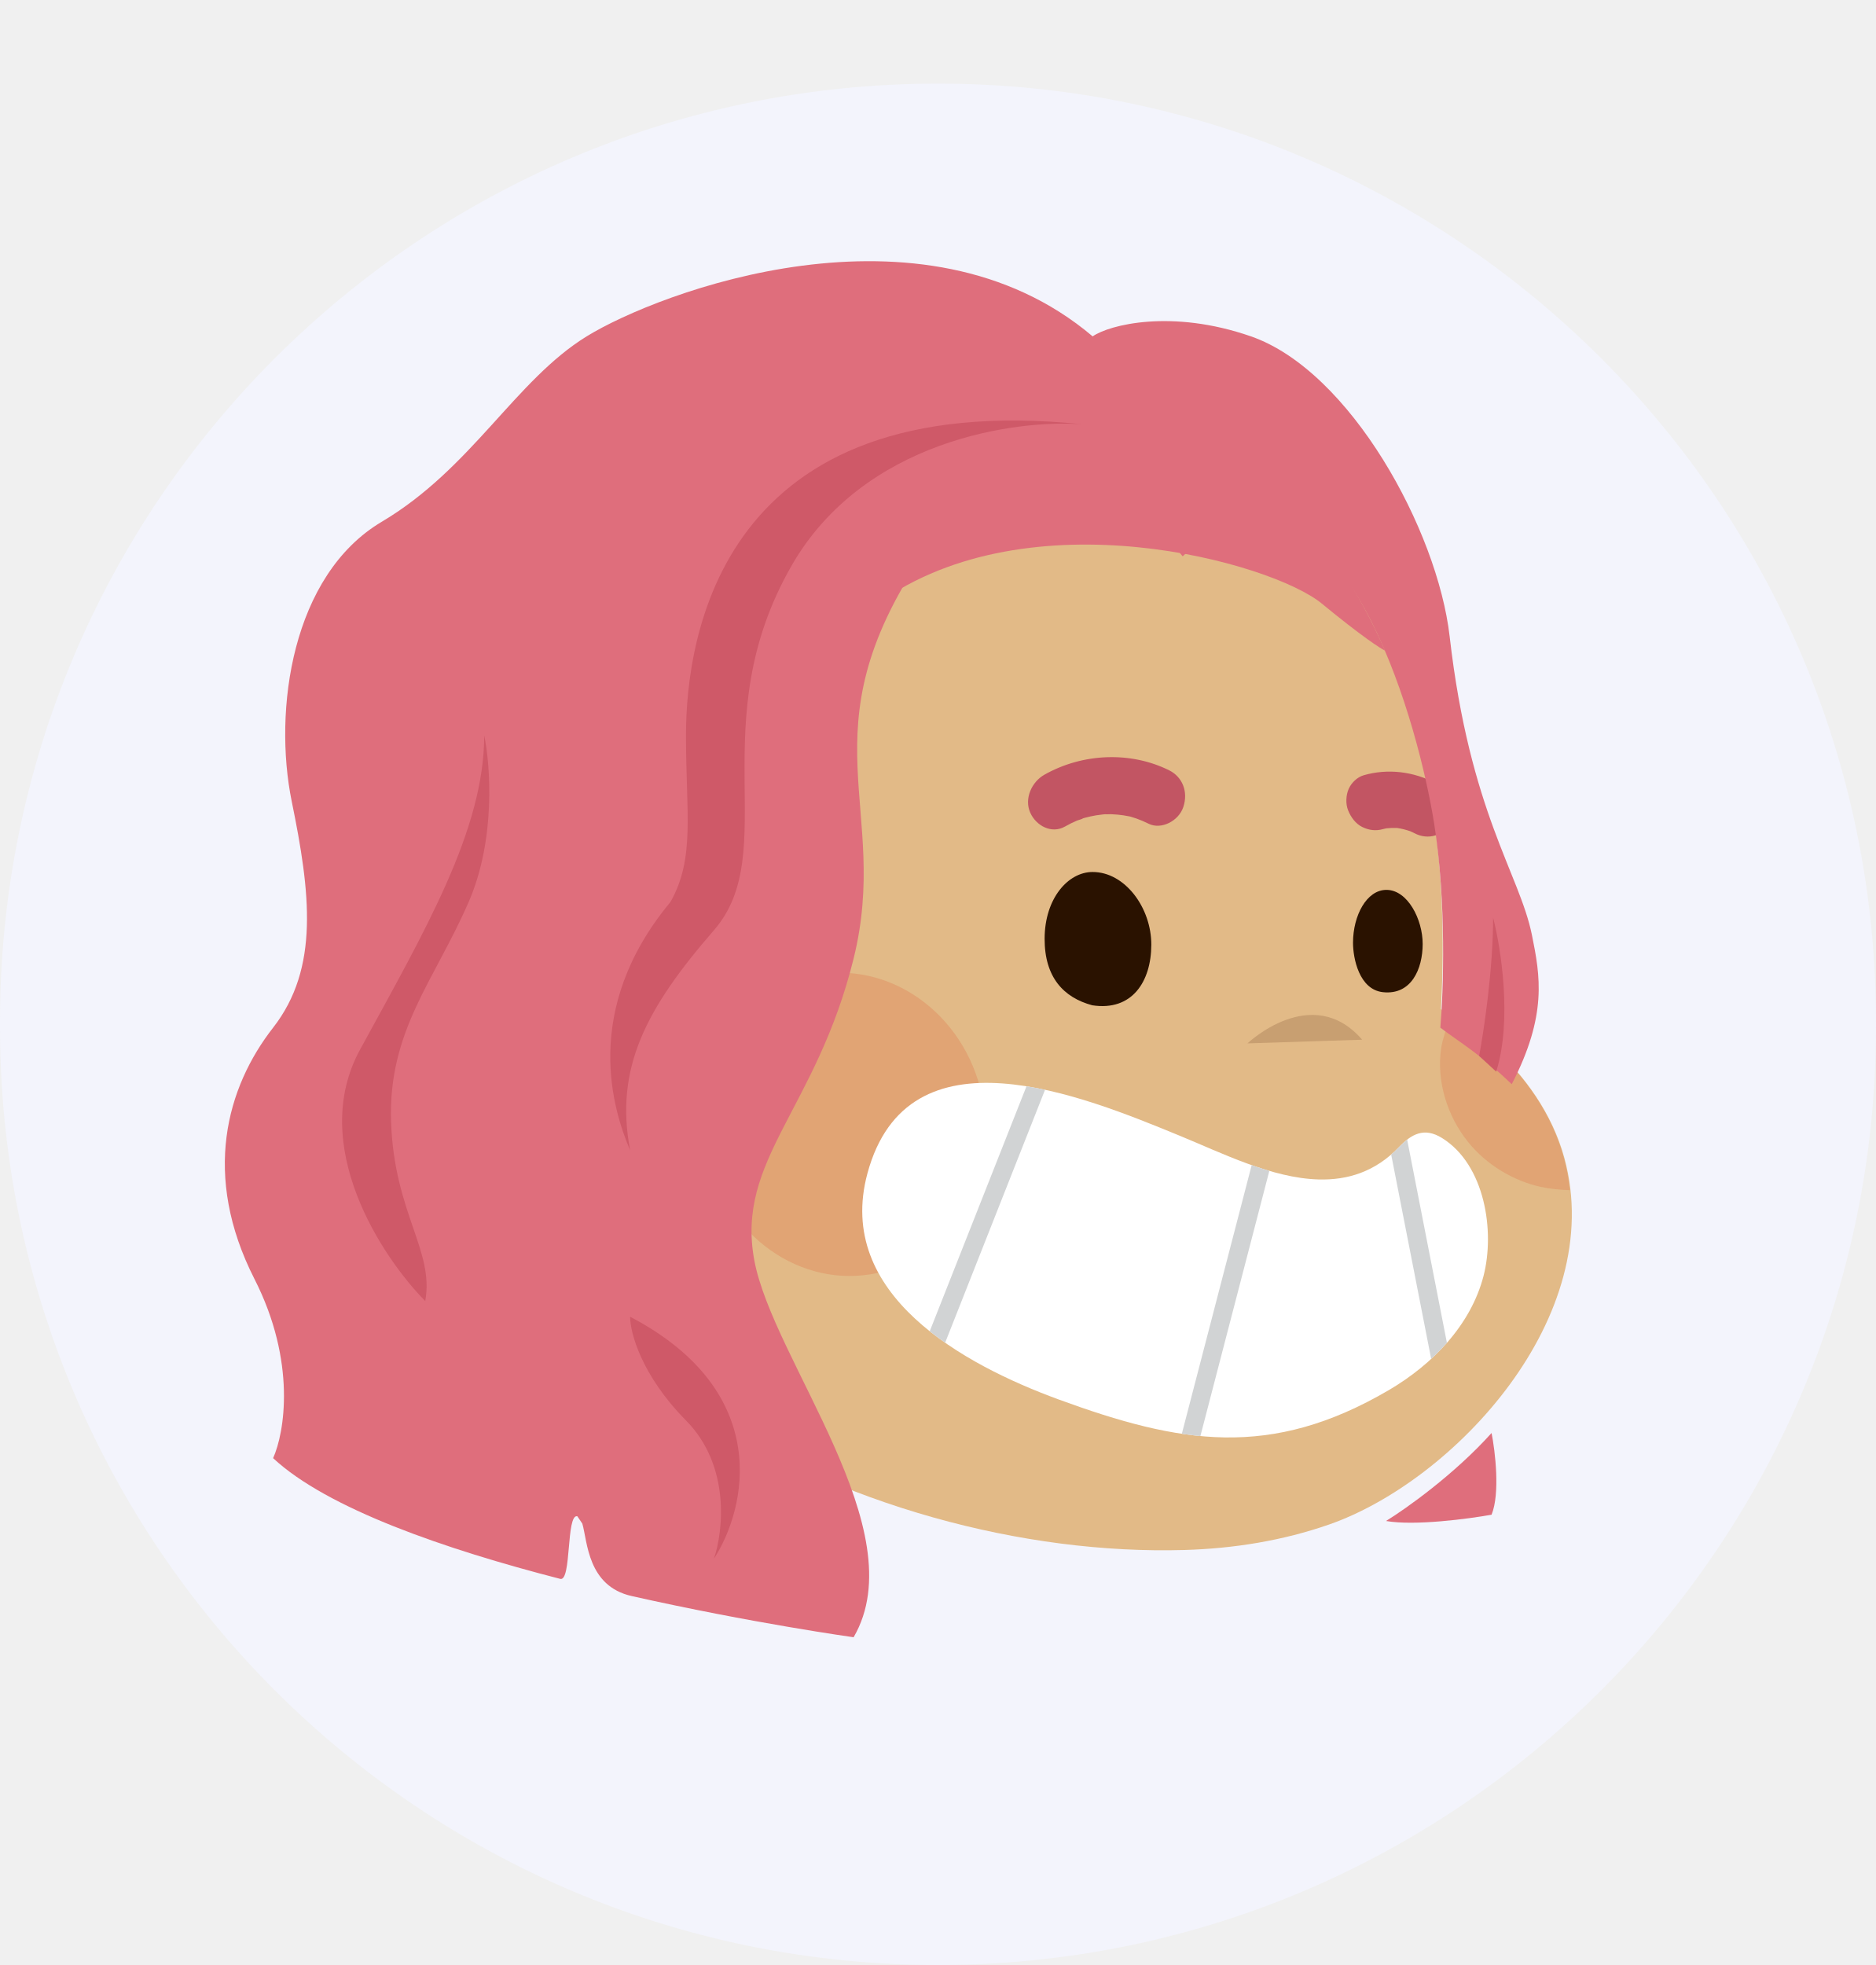
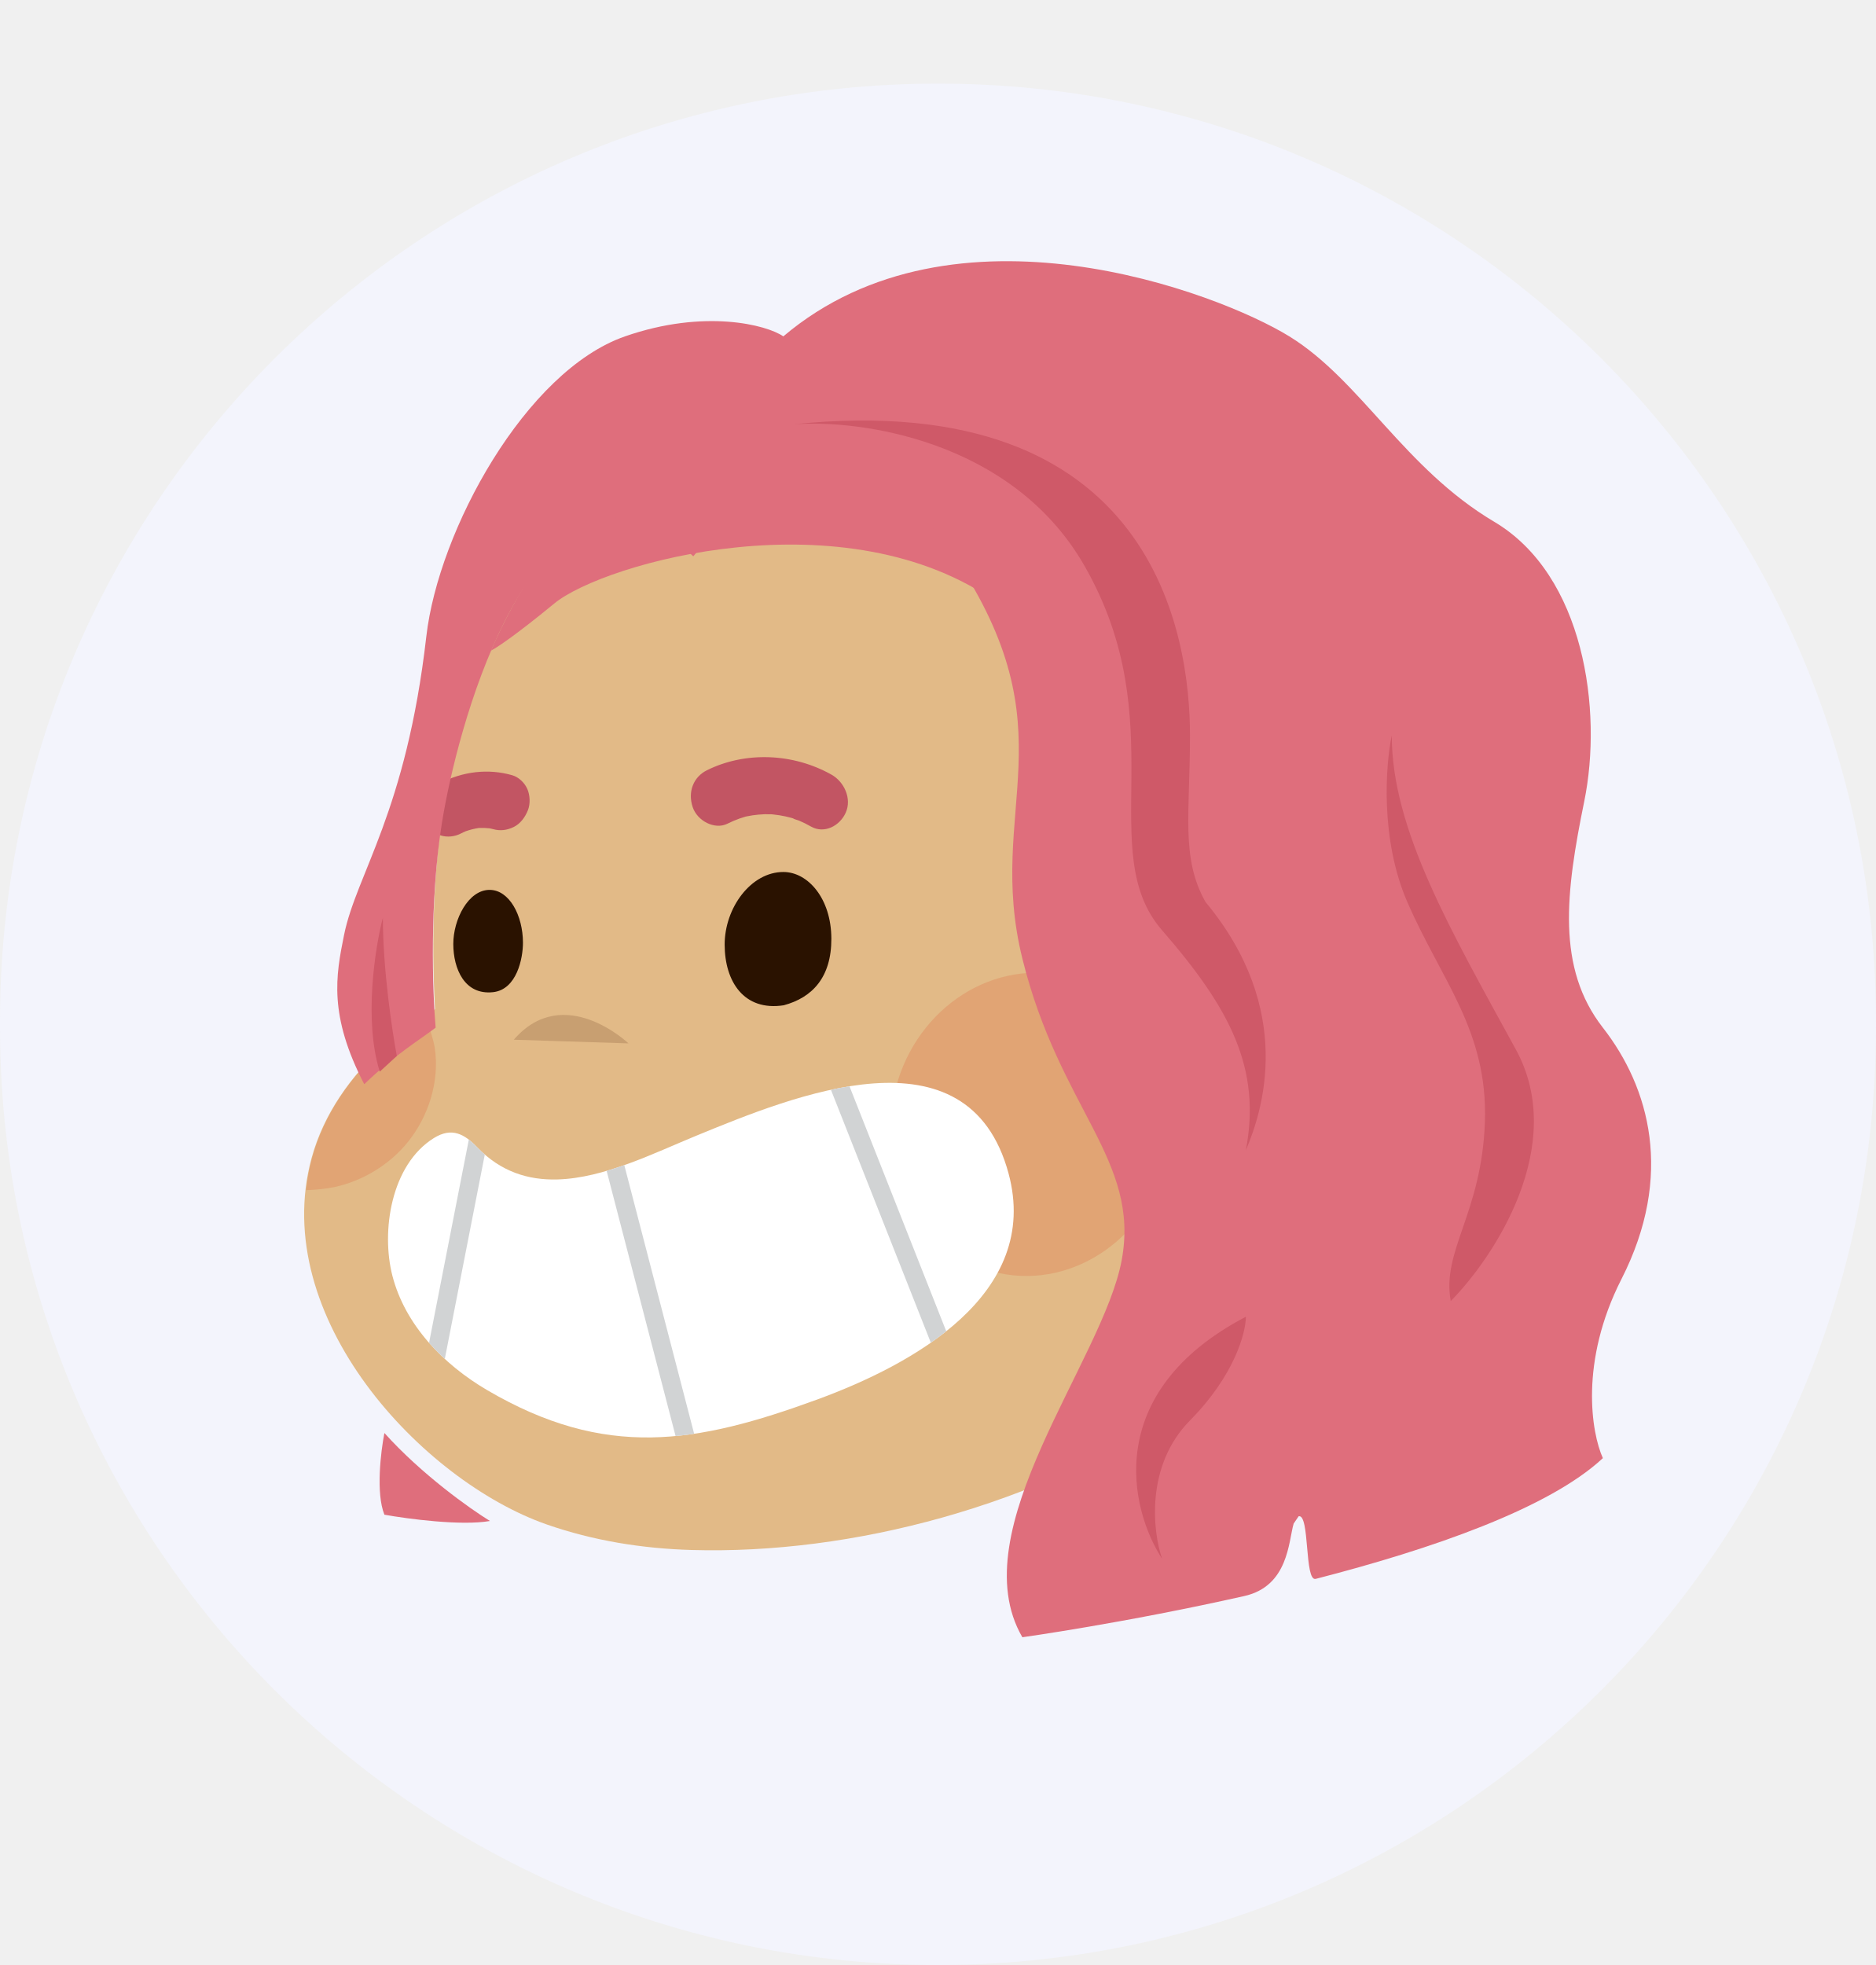
<svg xmlns="http://www.w3.org/2000/svg" width="359" height="376" viewBox="0 0 359 376" fill="none">
-   <rect y="16" width="359" height="360" rx="179.5" fill="#F3F4FC" />
-   <path d="M203.696 69.721C203.696 69.721 281.674 81.923 275.761 193.048C275.739 193.46 284.777 199.461 285.485 200.102C291.787 205.802 297.074 213.102 299.386 221.642C307.619 252.051 278.184 283.384 254.381 291.701C245.49 294.807 236.092 296.315 226.676 296.589C165.464 298.372 84.421 259.462 80.259 183.474C80.11 180.747 80.073 178.018 80.144 175.295C80.513 160.867 83.994 146.815 89.242 133.768C89.24 133.768 123.307 49.258 203.696 69.721Z" fill="#E2BA87" />
+   <rect width="359" height="360" rx="179.5" transform="matrix(-1 0 0 1 359 16)" fill="#F3F4FC" />
+   <path d="M155.303 69.721C155.303 69.721 77.326 81.923 83.239 193.048C83.26 193.46 74.223 199.461 73.515 200.102C67.213 205.802 61.926 213.102 59.614 221.642C51.381 252.051 80.816 283.384 104.619 291.701C113.51 294.807 122.907 296.315 132.323 296.589C193.536 298.372 274.578 259.462 278.741 183.474C278.89 180.747 278.926 178.018 278.856 175.295C278.487 160.867 275.005 146.815 269.758 133.768C269.76 133.768 235.693 49.258 155.303 69.721Z" fill="#E2BA87" />
  <g style="mix-blend-mode:multiply" opacity="0.5">
-     <path d="M277.733 194.217C276.889 196.286 276.047 198.93 275.812 200.443C274.809 206.93 277.029 213.63 280.884 218.447C284.544 223.021 289.771 225.987 294.832 227.107C296.541 227.485 298.61 227.68 300.419 227.741C298.512 208.953 283.221 197.676 277.733 194.217Z" fill="#FCC3B8" />
+     <path d="M81.267 194.217C82.111 196.286 82.953 198.93 83.188 200.443C84.191 206.93 81.971 213.63 78.116 218.447C74.455 223.021 69.228 225.987 64.167 227.107C62.459 227.485 60.39 227.68 58.581 227.741C60.488 208.953 75.779 197.676 81.267 194.217Z" fill="#FCC3B8" />
  </g>
  <g style="mix-blend-mode:multiply" opacity="0.5">
-     <path d="M167.824 243.602C182.304 240.489 191.291 225.226 187.896 209.512C184.5 193.797 170.01 183.581 155.529 186.694C141.049 189.807 132.062 205.069 135.457 220.784C138.853 236.499 153.343 246.715 167.824 243.602Z" fill="#FCC3B8" />
+     <path d="M191.176 243.602C176.695 240.489 167.709 225.226 171.104 209.512C174.499 193.797 188.99 183.581 203.47 186.694C217.951 189.807 226.937 205.069 223.542 220.784C220.147 236.499 205.656 246.715 191.176 243.602Z" fill="#FCC3B8" />
  </g>
-   <path opacity="0.3" d="M238.727 199.65C238.727 199.65 251.097 187.879 260.673 198.946Z" fill="#8B5E3C" />
-   <path d="M123.409 257.647C81.251 278.712 44.151 227.702 56.787 198.603C64.848 180.042 87.483 178.319 100.306 195.017C107.873 204.872 113.919 217.515 117.27 229.641" fill="#E2BA87" />
-   <path opacity="0.3" d="M89.672 212.089C94.956 217.38 99.143 225.274 104.378 229.641C103.52 222.234 102.085 214.33 98.52 207.691C94.9 200.947 88.205 195.439 81.286 195.988C72.712 196.669 65.497 206.539 64.444 215.417C65.074 210.104 76.02 206.375 80.168 206.824C86.476 218.766 88.603 242.434 88.603 242.434C94.246 228.948 92.226 218.424 89.672 212.089Z" fill="#8B5E3C" />
-   <path d="M220.323 180.772C220.31 187.815 216.641 193.532 209.024 192.36C203.541 190.887 199.891 187.011 199.905 179.624C199.92 171.885 204.414 166.863 209.073 166.854C215.302 166.842 220.337 173.729 220.323 180.772Z" fill="#2A1200" />
-   <path d="M272.253 180.644C272.244 185.365 270.114 190.435 264.661 189.853C260.085 189.364 258.917 183.339 258.923 180.373C258.933 175.186 261.525 170.285 265.305 170.277C269.371 170.27 272.263 175.923 272.253 180.644Z" fill="#2A1200" />
-   <path d="M223.734 147.396C216.39 143.747 207.215 144.087 199.85 148.247C197.475 149.588 195.942 152.794 197.159 155.512C198.283 158.026 201.246 159.604 203.789 158.166C204.551 157.735 205.328 157.343 206.13 157.005C206.379 156.9 207.02 156.774 207.268 156.581C207.385 156.547 207.498 156.513 207.616 156.481C208.341 156.285 209.073 156.127 209.811 156.006C210.233 155.937 210.655 155.882 211.078 155.838C211.212 155.824 211.345 155.813 211.48 155.803C211.826 155.847 212.258 155.785 212.583 155.795C213.007 155.809 213.428 155.836 213.85 155.876C214.587 155.945 215.32 156.052 216.043 156.198C216.145 156.218 216.244 156.241 216.345 156.263C216.723 156.382 217.104 156.492 217.479 156.625C218.276 156.908 219.052 157.246 219.813 157.622C222.186 158.802 225.534 157.135 226.44 154.448C227.434 151.49 226.277 148.66 223.734 147.396Z" fill="#C25563" />
-   <path d="M274.923 149.96C270.532 147.569 265.494 147.032 260.959 148.345C259.736 148.7 258.619 149.769 258.095 150.952C257.578 152.117 257.473 153.785 257.982 155.052C258.511 156.367 259.414 157.618 260.688 158.242C261.978 158.875 263.298 159.038 264.627 158.655C264.845 158.591 265.068 158.554 265.289 158.502C265.979 158.424 266.672 158.403 267.372 158.433C268.213 158.56 269.041 158.766 269.858 159.048C270.143 159.179 270.434 159.296 270.713 159.447C271.916 160.101 273.421 160.257 274.653 159.859C275.832 159.479 277.041 158.462 277.516 157.25C278.008 155.996 278.173 154.505 277.629 153.15C277.086 151.799 276.196 150.653 274.923 149.96Z" fill="#C25563" />
-   <path d="M79.997 178.476C79.927 181.239 79.964 184.008 80.113 186.775C102.741 190.666 113.458 215.216 115.988 227.005C115.988 227.005 122.72 227.406 124.305 226.103C132.622 221.694 147.414 203.616 140.047 166.578C136.483 149.743 138.859 136.339 167.969 115.471C197.078 94.603 243.415 107.655 252.92 115.471C260.524 121.724 264.169 124.089 265.041 124.49C244.744 77.867 203.669 71.351 203.669 71.351C123.203 50.588 89.102 136.339 89.105 136.339C83.852 149.577 80.367 163.836 79.997 178.476Z" fill="#DF6E7C" />
-   <path d="M226.327 106.452C217.218 95.228 194.485 79.516 176.425 106.452C153.85 140.123 170.484 154.553 163.355 183.413C156.227 212.274 140.781 221.894 144.345 241.135C147.91 260.375 175.237 292.843 163.355 313.286C163.355 313.286 143.913 310.582 120.879 305.401C112.414 303.497 112.434 294.957 111.437 291.538L110.483 290.137C108.317 289.616 109.402 302.679 107.215 302.116C85.154 296.44 62.644 288.679 52.264 279.014C54.443 274.204 56.779 260.615 48.7 244.742C38.601 224.901 43.353 208.065 52.264 196.641C61.175 185.217 59.393 170.787 55.828 153.35C52.264 135.914 55.828 110.06 73.056 99.838C90.284 89.617 98.602 72.781 112.265 64.364C125.929 55.946 176.425 36.706 209.098 64.364C212.266 62.159 224.188 59.073 239.396 64.364C258.406 70.978 275.086 101.469 277.416 121.784C281.277 155.455 290.782 167.179 293.159 178.904C294.748 186.746 296.128 194.236 289.297 207.464C283.357 201.752 279.198 199.347 275.634 196.641C276.228 189.827 276.822 172.471 274.446 157.559C271.476 138.92 258.703 92.322 234.346 99.838C231.772 100.74 230.604 102.604 226.327 106.452Z" fill="#DF6E7C" />
-   <path d="M285.436 289.837C287.099 285.748 286.129 277.711 285.436 274.204C278.307 282.141 269 288.734 265.238 291.039C270.703 292.001 280.98 290.638 285.436 289.837Z" fill="#DF6E7C" />
-   <path d="M151.473 108.256C165.256 84.205 194.444 80.197 207.316 81.199C137.81 73.984 131.275 122.085 131.275 140.724C131.275 155.635 133.057 164.173 128.305 172.591C111.077 193.334 117.414 212.675 120.582 220.09C117.612 204.458 123.552 193.034 136.622 178.002C149.691 162.971 134.245 138.319 151.473 108.256Z" fill="#CF5968" />
-   <path d="M131.275 271.799C122.72 263.141 120.582 254.964 120.582 251.957C148.147 266.388 142.76 288.835 136.622 298.254C138.404 293.043 139.83 280.457 131.275 271.799Z" fill="#CF5968" />
-   <path d="M89.69 172.591C94.918 160.566 93.849 146.336 92.661 140.724C92.661 158.762 81.373 178.002 68.898 200.85C58.918 219.128 73.056 240.533 81.373 248.951C83.156 239.331 75.433 232.116 74.839 214.679C74.245 197.243 83.156 187.622 89.69 172.591Z" fill="#CF5968" />
-   <path d="M286.327 205.059C289.416 195.198 287.218 181.309 285.733 175.597C285.733 185.458 283.951 197.343 283.06 202.053L286.327 205.059Z" fill="#CF5968" />
-   <path d="M252.324 225.687C257.855 225.84 263.158 224.254 267.725 219.492C270.114 217.004 272.538 215.633 275.966 217.763C284.175 222.862 286.108 235.6 283.902 244.141C281.479 253.514 274.181 261.07 265.771 265.998C243.139 279.259 225.78 276.274 202.622 267.797C184.393 261.127 159.748 247.68 165.995 224.537C173.731 195.884 207.072 209.641 225.883 217.371C233.871 220.656 243.394 225.438 252.324 225.687Z" fill="white" />
-   <mask id="mask0_328_4888" style="mask-type:alpha" maskUnits="userSpaceOnUse" x="165" y="207" width="120" height="69">
-     <path d="M252.324 225.687C257.855 225.84 263.158 224.254 267.725 219.492C270.114 217.004 272.538 215.633 275.966 217.763C284.175 222.862 286.108 235.6 283.902 244.141C281.479 253.514 274.181 261.07 265.771 265.998C243.139 279.259 225.78 276.274 202.622 267.797C184.393 261.127 159.748 247.68 165.995 224.537C173.731 195.884 207.072 209.641 225.883 217.371C233.871 220.656 243.394 225.438 252.324 225.687Z" fill="white" />
+   <path opacity="0.3" d="M120.273 199.65C120.273 199.65 107.903 187.879 98.327 198.946L120.273 199.65Z" fill="#8B5E3C" />
+   <path d="M235.591 257.647C277.749 278.712 314.849 227.702 302.212 198.603C294.151 180.042 271.516 178.319 258.694 195.017C251.126 204.872 245.08 217.515 241.73 229.641" fill="#E2BA87" />
+   <path opacity="0.3" d="M269.328 212.089C264.044 217.38 259.857 225.274 254.621 229.641C255.48 222.234 256.915 214.33 260.48 207.691C264.1 200.947 270.795 195.439 277.713 195.988C286.288 196.669 293.502 206.539 294.556 215.417C293.926 210.104 282.979 206.375 278.832 206.824C272.524 218.766 270.397 242.434 270.397 242.434C264.754 228.948 266.774 218.424 269.328 212.089Z" fill="#8B5E3C" />
+   <path d="M138.676 180.772C138.69 187.815 142.359 193.532 149.976 192.36C155.459 190.887 159.109 187.011 159.095 179.624C159.08 171.885 154.586 166.863 149.926 166.854C143.698 166.842 138.663 173.729 138.676 180.772Z" fill="#2A1200" />
+   <path d="M86.747 180.644C86.756 185.365 88.887 190.435 94.339 189.853C98.915 189.364 100.083 183.339 100.077 180.373C100.067 175.186 97.476 170.285 93.695 170.277C89.629 170.27 86.738 175.923 86.747 180.644Z" fill="#2A1200" />
+   <path d="M135.266 147.396C142.61 143.747 151.785 144.087 159.15 148.247C161.525 149.588 163.058 152.794 161.841 155.512C160.717 158.026 157.754 159.604 155.211 158.166C154.449 157.735 153.672 157.343 152.87 157.005C152.621 156.9 151.98 156.774 151.732 156.581C151.615 156.547 151.502 156.513 151.384 156.481C150.659 156.285 149.927 156.127 149.189 156.006C148.767 155.937 148.345 155.882 147.922 155.838C147.788 155.824 147.655 155.813 147.52 155.803C147.174 155.847 146.742 155.785 146.417 155.795C145.993 155.809 145.572 155.836 145.15 155.876C144.413 155.945 143.68 156.052 142.957 156.198C142.855 156.218 142.756 156.241 142.655 156.263C142.277 156.382 141.896 156.492 141.521 156.625C140.724 156.908 139.948 157.246 139.187 157.622C136.814 158.802 133.466 157.135 132.56 154.448C131.566 151.49 132.723 148.66 135.266 147.396Z" fill="#C25563" />
+   <path d="M84.077 149.96C88.468 147.569 93.506 147.032 98.041 148.345C99.265 148.7 100.382 149.769 100.905 150.952C101.422 152.117 101.527 153.785 101.018 155.052C100.489 156.367 99.586 157.618 98.313 158.242C97.022 158.875 95.703 159.038 94.373 158.655C94.156 158.591 93.933 158.554 93.711 158.502C93.021 158.424 92.328 158.403 91.628 158.433C90.787 158.56 89.959 158.766 89.142 159.048C88.857 159.179 88.566 159.296 88.287 159.447C87.084 160.101 85.579 160.257 84.348 159.859C83.169 159.479 81.959 158.462 81.484 157.25C80.992 155.996 80.827 154.505 81.372 153.15C81.914 151.799 82.805 150.653 84.077 149.96Z" fill="#C25563" />
+   <path d="M279.003 178.476C279.073 181.239 279.036 184.008 278.887 186.775C256.259 190.666 245.542 215.216 243.012 227.005C243.012 227.005 236.28 227.406 234.695 226.103C226.378 221.694 211.586 203.616 218.953 166.578C222.517 149.743 220.141 136.339 191.031 115.471C161.922 94.603 115.585 107.655 106.08 115.471C98.476 121.724 94.831 124.089 93.959 124.49C114.256 77.867 155.331 71.351 155.331 71.351C235.797 50.588 269.898 136.339 269.895 136.339C275.148 149.577 278.633 163.836 279.003 178.476Z" fill="#DF6E7C" />
+   <path d="M132.673 106.452C141.782 95.228 164.515 79.516 182.575 106.452C205.15 140.123 188.516 154.553 195.645 183.413C202.773 212.274 218.219 221.894 214.655 241.135C211.09 260.375 183.763 292.843 195.645 313.286C195.645 313.286 215.087 310.582 238.121 305.401C246.586 303.497 246.566 294.957 247.563 291.538L248.517 290.137C250.683 289.616 249.598 302.679 251.785 302.116C273.846 296.44 296.356 288.679 306.736 279.014C304.558 274.204 302.221 260.615 310.3 244.742C320.399 224.901 315.647 208.065 306.736 196.641C297.825 185.217 299.607 170.787 303.171 153.35C306.736 135.914 303.171 110.06 285.943 99.838C268.716 89.617 260.399 72.781 246.735 64.364C233.071 55.946 182.575 36.706 149.902 64.364C146.734 62.159 134.812 59.073 119.604 64.364C100.594 70.978 83.914 101.469 81.584 121.784C77.723 155.455 68.218 167.179 65.841 178.904C64.252 186.746 62.871 194.236 69.703 207.464C75.643 201.752 79.802 199.347 83.366 196.641C82.772 189.827 82.178 172.471 84.554 157.559C87.524 138.92 100.297 92.322 124.654 99.838C127.228 100.74 128.396 102.604 132.673 106.452Z" fill="#DF6E7C" />
+   <path d="M73.564 289.837C71.901 285.748 72.871 277.711 73.564 274.204C80.693 282.141 90 288.734 93.763 291.039C88.297 292.001 78.02 290.638 73.564 289.837Z" fill="#DF6E7C" />
+   <path d="M207.527 108.256C193.744 84.205 164.556 80.197 151.684 81.199C221.19 73.984 227.725 122.085 227.725 140.724C227.725 155.635 225.943 164.173 230.695 172.591C247.923 193.334 241.586 212.675 238.418 220.09C241.388 204.458 235.448 193.034 222.378 178.002C209.309 162.971 224.755 138.319 207.527 108.256Z" fill="#CF5968" />
+   <path d="M227.725 271.799C236.28 263.141 238.418 254.964 238.418 251.957C210.853 266.388 216.24 288.835 222.378 298.254C220.596 293.043 219.17 280.457 227.725 271.799Z" fill="#CF5968" />
+   <path d="M269.31 172.591C264.082 160.566 265.151 146.336 266.339 140.724C266.339 158.762 277.627 178.002 290.102 200.85C300.082 219.128 285.944 240.533 277.627 248.951C275.844 239.331 283.567 232.116 284.161 214.679C284.755 197.243 275.844 187.622 269.31 172.591Z" fill="#CF5968" />
+   <path d="M72.673 205.059C69.584 195.198 71.782 181.309 73.267 175.597C73.267 185.458 75.049 197.343 75.941 202.053L72.673 205.059Z" fill="#CF5968" />
+   <path d="M106.676 225.687C101.145 225.84 95.843 224.254 91.275 219.492C88.886 217.004 86.463 215.633 83.034 217.763C74.825 222.862 72.892 235.6 75.099 244.141C77.521 253.514 84.819 261.07 93.23 265.998C115.861 279.259 133.22 276.274 156.379 267.797C174.607 261.127 199.252 247.68 193.005 224.537C185.269 195.884 151.929 209.641 133.117 217.371C125.13 220.656 115.606 225.438 106.676 225.687Z" fill="white" />
+   <mask id="mask0_328_4888" style="mask-type:alpha" maskUnits="userSpaceOnUse" x="74" y="207" width="120" height="69">
+     <path d="M106.676 225.687C101.145 225.84 95.843 224.254 91.275 219.492C88.886 217.004 86.463 215.633 83.034 217.763C74.825 222.862 72.892 235.6 75.099 244.141C77.521 253.514 84.819 261.07 93.23 265.998C115.861 279.259 133.22 276.274 156.379 267.797C174.607 261.127 199.252 247.68 193.005 224.537C185.269 195.884 151.929 209.641 133.117 217.371C125.13 220.656 115.606 225.438 106.676 225.687Z" fill="white" />
  </mask>
  <g mask="url(#mask0_328_4888)">
-     <path fill-rule="evenodd" clip-rule="evenodd" d="M176.821 257.514L200.513 197.537L203.81 198.848L180.119 258.825L176.821 257.514ZM225.502 276.893L241.866 213.959L245.299 214.857L228.935 277.791L225.502 276.893ZM274.206 261.698L265.177 215.558L268.658 214.872L277.687 261.012L274.206 261.698Z" fill="#D1D3D4" />
+     <path fill-rule="evenodd" clip-rule="evenodd" d="M182.179 257.514L158.487 197.537L155.189 198.848L178.881 258.825L182.179 257.514ZM133.498 276.893L117.134 213.959L113.701 214.857L130.065 277.791L133.498 276.893ZM84.793 261.698L93.823 215.558L90.342 214.872L81.312 261.012L84.793 261.698Z" fill="#D1D3D4" />
  </g>
</svg>
